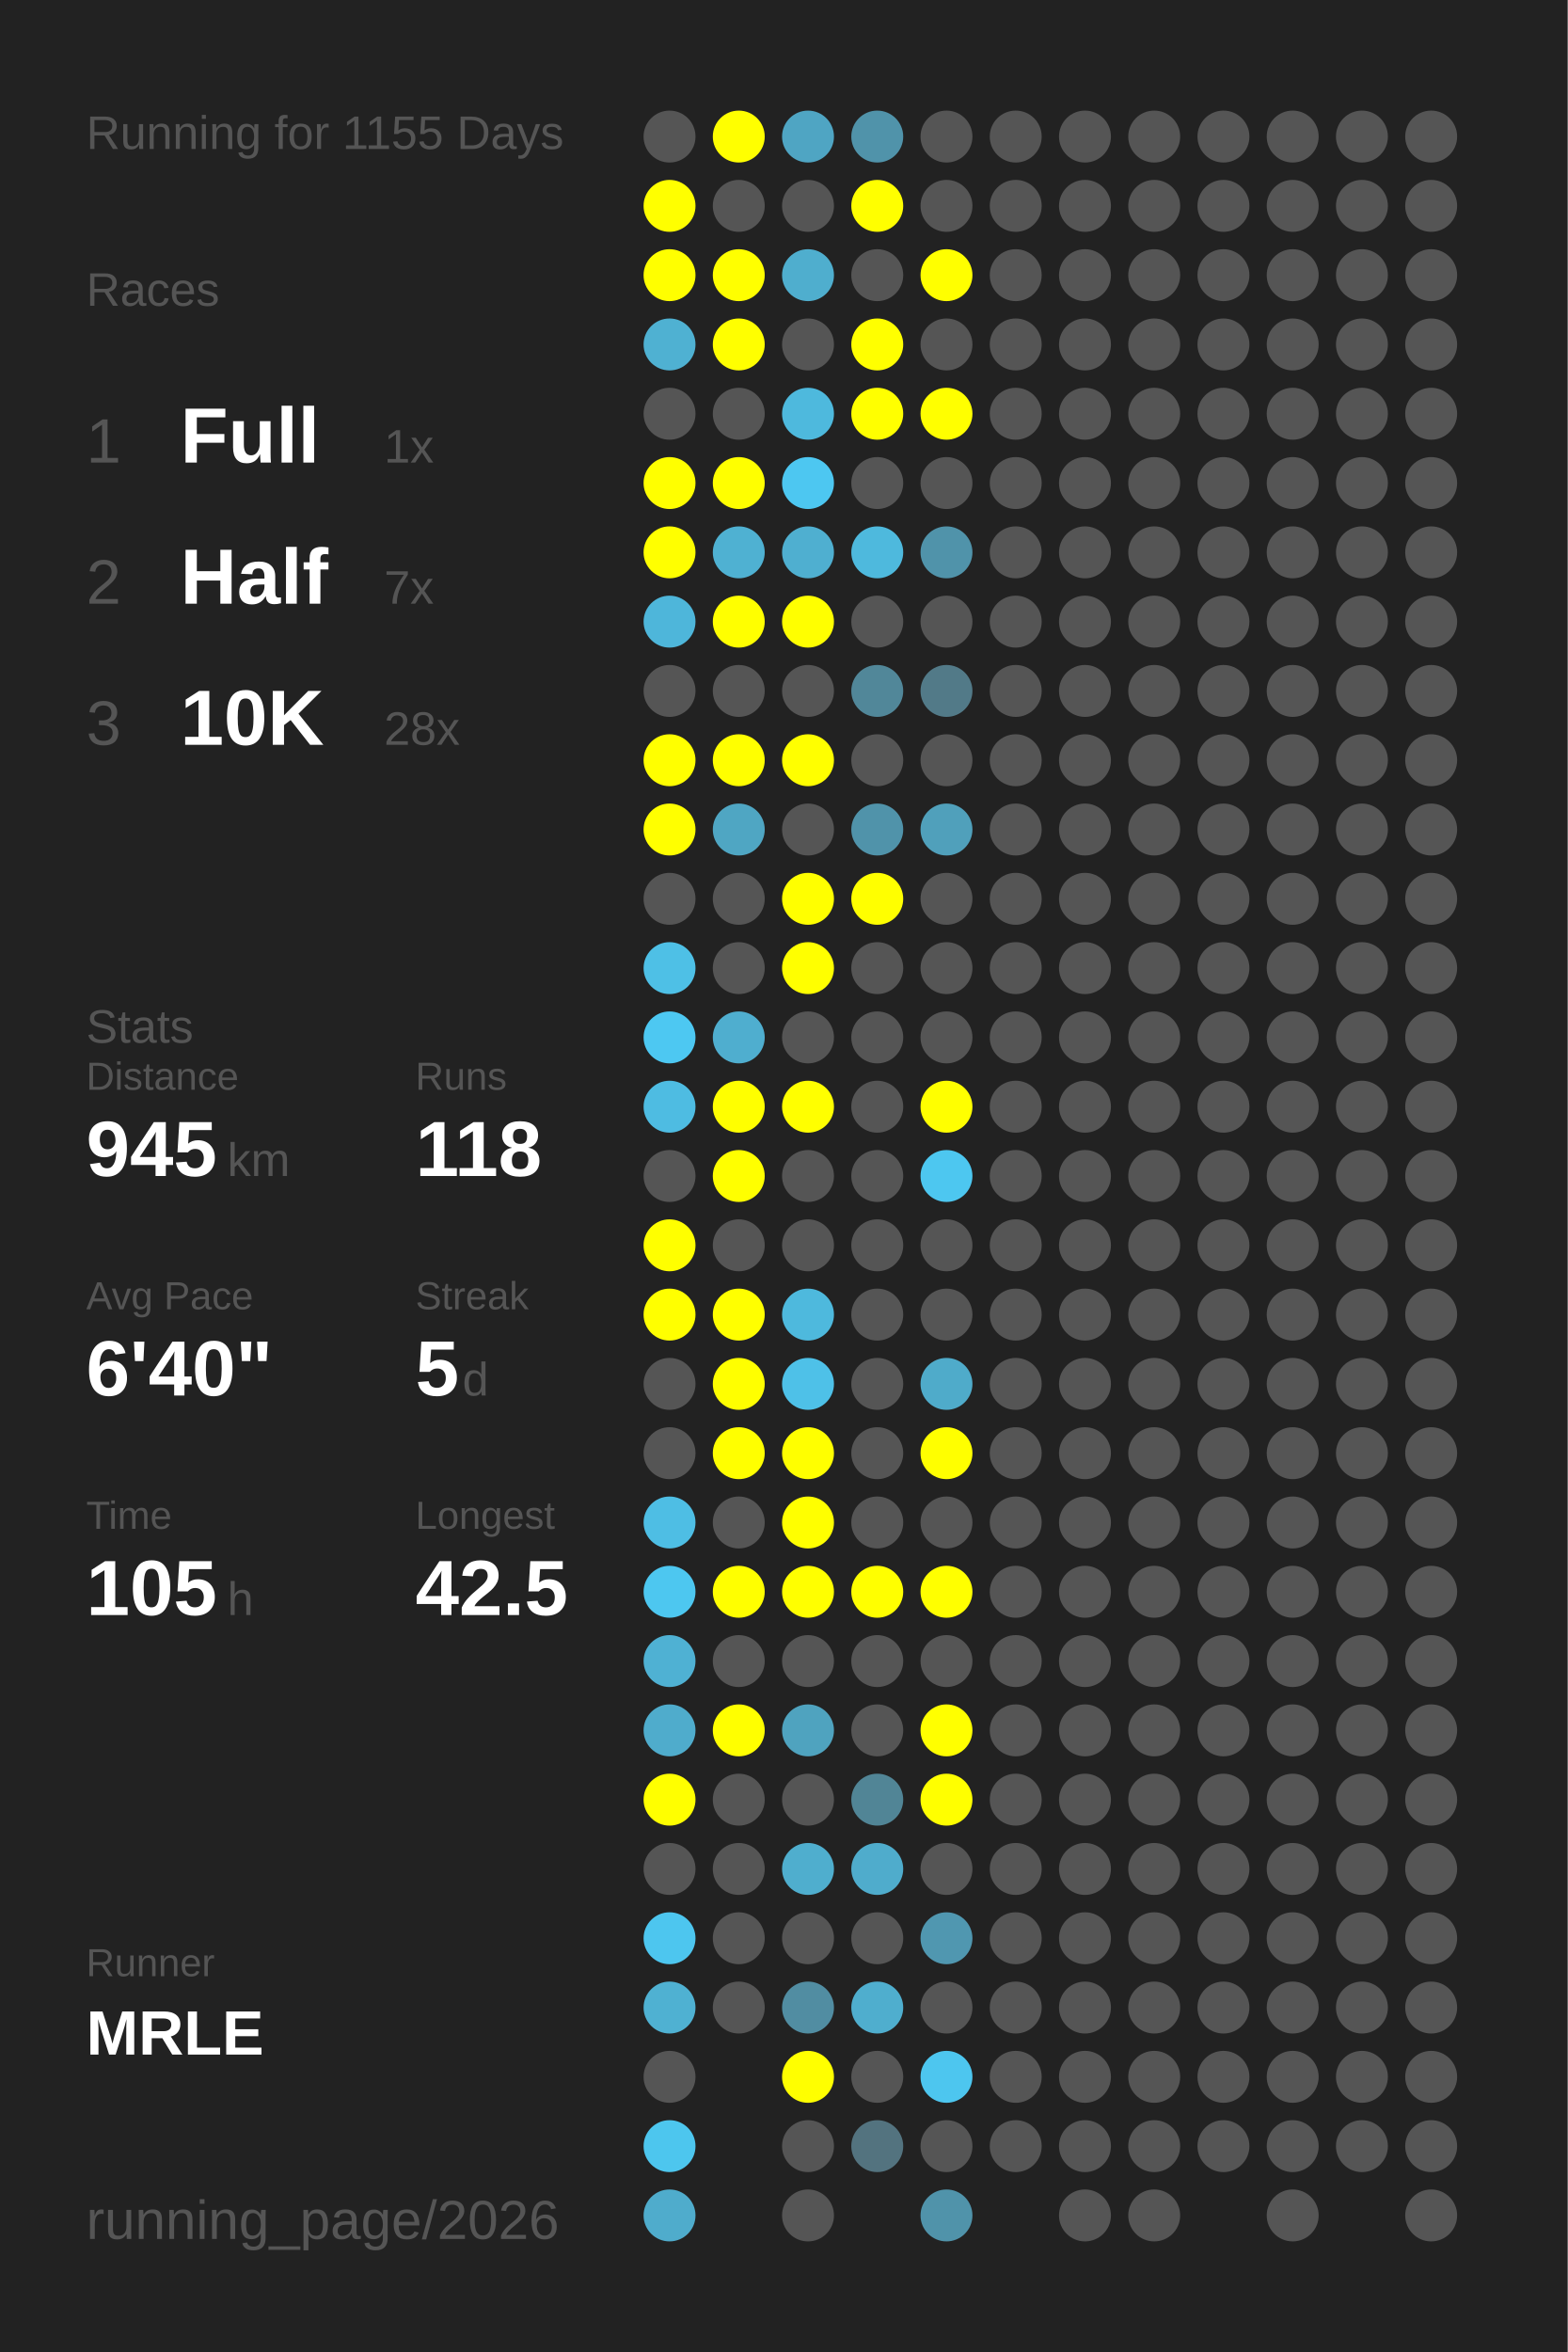
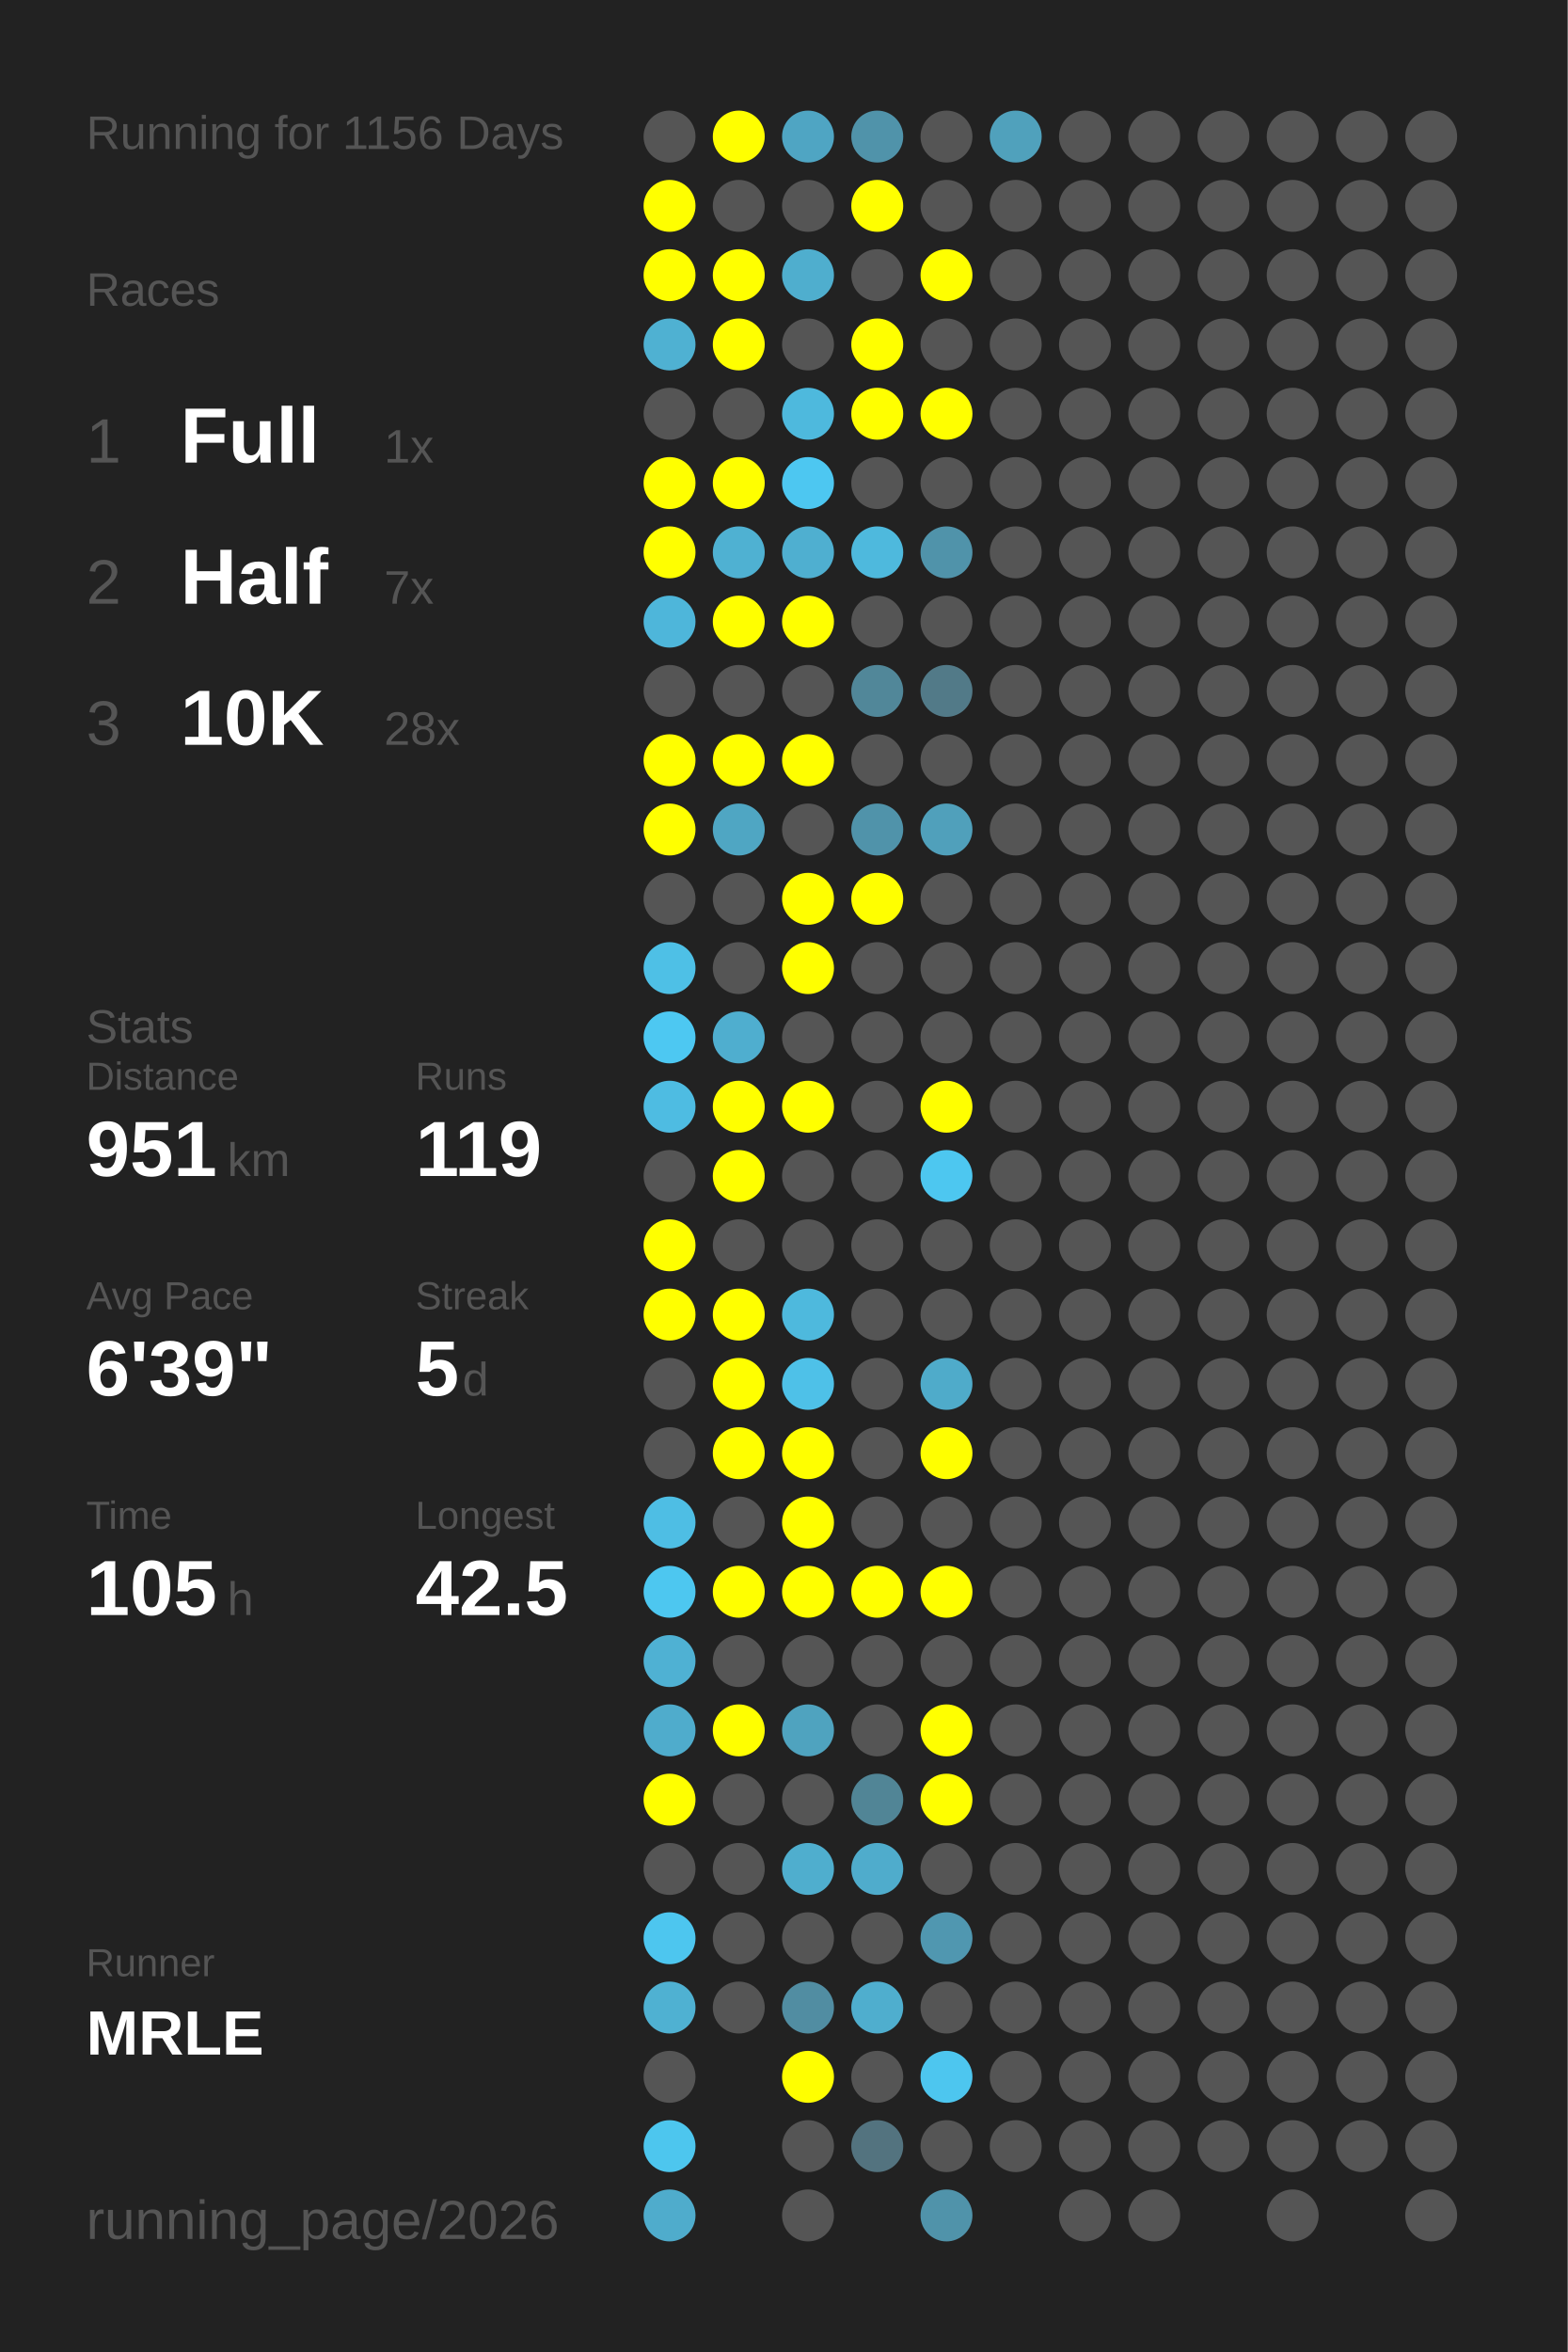
<svg xmlns="http://www.w3.org/2000/svg" baseProfile="full" height="300mm" version="1.1" viewBox="0,0,200,300" width="200mm">
  <defs />
  <rect fill="#222222" height="300" width="200" x="0" y="0" />
-   <text fill="#555555" style="font-size:6px; font-family:Arial;" x="11" y="19">Running for 1155 Days</text>
+   <text fill="#555555" style="font-size:6px; font-family:Arial;" x="11" y="19">Running for 1156 Days</text>
  <text fill="#555555" style="font-size:6px; font-family:Arial;" x="11" y="39">Races</text>
  <text fill="#555555" style="font-size:8px; font-family:Arial;" x="11" y="59">1</text>
  <text fill="#FFFFFF" style="font-size:10px; font-family:Arial; font-weight:bold;" x="23" y="59">Full</text>
  <text fill="#555555" style="font-size:6px; font-family:Arial;" x="49" y="59">1x</text>
  <text fill="#555555" style="font-size:8px; font-family:Arial;" x="11" y="77">2</text>
  <text fill="#FFFFFF" style="font-size:10px; font-family:Arial; font-weight:bold;" x="23" y="77">Half</text>
  <text fill="#555555" style="font-size:6px; font-family:Arial;" x="49" y="77">7x</text>
  <text fill="#555555" style="font-size:8px; font-family:Arial;" x="11" y="95">3</text>
  <text fill="#FFFFFF" style="font-size:10px; font-family:Arial; font-weight:bold;" x="23" y="95">10K</text>
  <text fill="#555555" style="font-size:6px; font-family:Arial;" x="49" y="95">28x</text>
  <text fill="#555555" style="font-size:6px; font-family:Arial;" x="11" y="133">Stats</text>
  <text fill="#555555" style="font-size:5px; font-family:Arial;" x="11" y="139">Distance</text>
-   <text fill="#FFFFFF" style="font-size:10px; font-family:Arial; font-weight:bold;" x="11" y="150">945</text>
+   <text fill="#FFFFFF" style="font-size:10px; font-family:Arial; font-weight:bold;" x="11" y="150">951</text>
  <text fill="#555555" style="font-size:6px; font-family:Arial;" x="29" y="150">km</text>
  <text fill="#555555" style="font-size:5px; font-family:Arial;" x="53" y="139">Runs</text>
-   <text fill="#FFFFFF" style="font-size:10px; font-family:Arial; font-weight:bold;" x="53" y="150">118</text>
+   <text fill="#FFFFFF" style="font-size:10px; font-family:Arial; font-weight:bold;" x="53" y="150">119</text>
  <text fill="#555555" style="font-size:5px; font-family:Arial;" x="11" y="167">Avg Pace</text>
-   <text fill="#FFFFFF" style="font-size:10px; font-family:Arial; font-weight:bold;" x="11" y="178">6'40"</text>
+   <text fill="#FFFFFF" style="font-size:10px; font-family:Arial; font-weight:bold;" x="11" y="178">6'39"</text>
  <text fill="#555555" style="font-size:5px; font-family:Arial;" x="53" y="167">Streak</text>
  <text fill="#FFFFFF" style="font-size:10px; font-family:Arial; font-weight:bold;" x="53" y="178">5</text>
  <text fill="#555555" style="font-size:6px; font-family:Arial;" x="59" y="178">d</text>
  <text fill="#555555" style="font-size:5px; font-family:Arial;" x="11" y="195">Time</text>
  <text fill="#FFFFFF" style="font-size:10px; font-family:Arial; font-weight:bold;" x="11" y="206">105</text>
  <text fill="#555555" style="font-size:6px; font-family:Arial;" x="29" y="206">h</text>
  <text fill="#555555" style="font-size:5px; font-family:Arial;" x="53" y="195">Longest</text>
  <text fill="#FFFFFF" style="font-size:10px; font-family:Arial; font-weight:bold;" x="53" y="206">42.5</text>
  <text fill="#555555" style="font-size:5px; font-family:Arial;" x="11" y="252.065">Runner</text>
  <text fill="#FFFFFF" style="font-size:8px; font-family:Arial; font-weight:bold;" x="11" y="262.065">MRLE</text>
  <text fill="#555555" style="font-size:7px; font-family:Arial;" x="11" y="285.581">running_page/2026</text>
  <circle cx="85.417" cy="17.419" fill="#555555" r="3.312" />
  <circle cx="85.417" cy="26.258" fill="#FFFF00" r="3.312" />
  <circle cx="85.417" cy="35.097" fill="#FFFF00" r="3.312" />
  <circle cx="85.417" cy="43.935" fill="#4fb1d2" r="3.312" />
  <circle cx="85.417" cy="52.774" fill="#555555" r="3.312" />
  <circle cx="85.417" cy="61.613" fill="#FFFF00" r="3.312" />
  <circle cx="85.417" cy="70.452" fill="#FFFF00" r="3.312" />
  <circle cx="85.417" cy="79.29" fill="#4eb6da" r="3.312" />
  <circle cx="85.417" cy="88.129" fill="#555555" r="3.312" />
  <circle cx="85.417" cy="96.968" fill="#FFFF00" r="3.312" />
  <circle cx="85.417" cy="105.806" fill="#FFFF00" r="3.312" />
  <circle cx="85.417" cy="114.645" fill="#555555" r="3.312" />
  <circle cx="85.417" cy="123.484" fill="#4ec0e6" r="3.312" />
  <circle cx="85.417" cy="132.323" fill="#4dc8f2" r="3.312" />
  <circle cx="85.417" cy="141.161" fill="#4ebce2" r="3.312" />
  <circle cx="85.417" cy="150" fill="#555555" r="3.312" />
  <circle cx="85.417" cy="158.839" fill="#FFFF00" r="3.312" />
  <circle cx="85.417" cy="167.677" fill="#FFFF00" r="3.312" />
  <circle cx="85.417" cy="176.516" fill="#555555" r="3.312" />
  <circle cx="85.417" cy="185.355" fill="#555555" r="3.312" />
  <circle cx="85.417" cy="194.194" fill="#4ebee4" r="3.312" />
  <circle cx="85.417" cy="203.032" fill="#4dc7f0" r="3.312" />
  <circle cx="85.417" cy="211.871" fill="#4fb1d3" r="3.312" />
  <circle cx="85.417" cy="220.71" fill="#4faccc" r="3.312" />
  <circle cx="85.417" cy="229.548" fill="#FFFF00" r="3.312" />
  <circle cx="85.417" cy="238.387" fill="#555555" r="3.312" />
  <circle cx="85.417" cy="247.226" fill="#4dc6ef" r="3.312" />
  <circle cx="85.417" cy="256.065" fill="#4fb1d2" r="3.312" />
  <circle cx="85.417" cy="264.903" fill="#555555" r="3.312" />
  <circle cx="85.417" cy="273.742" fill="#4dc6ee" r="3.312" />
  <circle cx="85.417" cy="282.581" fill="#4faccc" r="3.312" />
  <circle cx="94.25" cy="17.419" fill="#FFFF00" r="3.312" />
  <circle cx="94.25" cy="26.258" fill="#555555" r="3.312" />
  <circle cx="94.25" cy="35.097" fill="#FFFF00" r="3.312" />
  <circle cx="94.25" cy="43.935" fill="#FFFF00" r="3.312" />
  <circle cx="94.25" cy="52.774" fill="#555555" r="3.312" />
  <circle cx="94.25" cy="61.613" fill="#FFFF00" r="3.312" />
  <circle cx="94.25" cy="70.452" fill="#4fb1d2" r="3.312" />
  <circle cx="94.25" cy="79.29" fill="#FFFF00" r="3.312" />
  <circle cx="94.25" cy="88.129" fill="#555555" r="3.312" />
  <circle cx="94.25" cy="96.968" fill="#FFFF00" r="3.312" />
  <circle cx="94.25" cy="105.806" fill="#4fa6c3" r="3.312" />
  <circle cx="94.25" cy="114.645" fill="#555555" r="3.312" />
  <circle cx="94.25" cy="123.484" fill="#555555" r="3.312" />
  <circle cx="94.25" cy="132.323" fill="#4faecf" r="3.312" />
  <circle cx="94.25" cy="141.161" fill="#FFFF00" r="3.312" />
  <circle cx="94.25" cy="150" fill="#FFFF00" r="3.312" />
  <circle cx="94.25" cy="158.839" fill="#555555" r="3.312" />
  <circle cx="94.25" cy="167.677" fill="#FFFF00" r="3.312" />
  <circle cx="94.25" cy="176.516" fill="#FFFF00" r="3.312" />
  <circle cx="94.25" cy="185.355" fill="#FFFF00" r="3.312" />
  <circle cx="94.25" cy="194.194" fill="#555555" r="3.312" />
  <circle cx="94.25" cy="203.032" fill="#FFFF00" r="3.312" />
  <circle cx="94.25" cy="211.871" fill="#555555" r="3.312" />
  <circle cx="94.25" cy="220.71" fill="#FFFF00" r="3.312" />
  <circle cx="94.25" cy="229.548" fill="#555555" r="3.312" />
  <circle cx="94.25" cy="238.387" fill="#555555" r="3.312" />
  <circle cx="94.25" cy="247.226" fill="#555555" r="3.312" />
  <circle cx="94.25" cy="256.065" fill="#555555" r="3.312" />
  <circle cx="103.083" cy="17.419" fill="#4fa5c3" r="3.312" />
  <circle cx="103.083" cy="26.258" fill="#555555" r="3.312" />
  <circle cx="103.083" cy="35.097" fill="#4faece" r="3.312" />
  <circle cx="103.083" cy="43.935" fill="#555555" r="3.312" />
  <circle cx="103.083" cy="52.774" fill="#4eb9dd" r="3.312" />
  <circle cx="103.083" cy="61.613" fill="#4dc7f1" r="3.312" />
  <circle cx="103.083" cy="70.452" fill="#4fafd0" r="3.312" />
  <circle cx="103.083" cy="79.29" fill="#FFFF00" r="3.312" />
  <circle cx="103.083" cy="88.129" fill="#555555" r="3.312" />
  <circle cx="103.083" cy="96.968" fill="#FFFF00" r="3.312" />
  <circle cx="103.083" cy="105.806" fill="#555555" r="3.312" />
  <circle cx="103.083" cy="114.645" fill="#FFFF00" r="3.312" />
  <circle cx="103.083" cy="123.484" fill="#FFFF00" r="3.312" />
  <circle cx="103.083" cy="132.323" fill="#555555" r="3.312" />
  <circle cx="103.083" cy="141.161" fill="#FFFF00" r="3.312" />
  <circle cx="103.083" cy="150" fill="#555555" r="3.312" />
  <circle cx="103.083" cy="158.839" fill="#555555" r="3.312" />
  <circle cx="103.083" cy="167.677" fill="#4eb9dd" r="3.312" />
  <circle cx="103.083" cy="176.516" fill="#4ec1e8" r="3.312" />
  <circle cx="103.083" cy="185.355" fill="#FFFF00" r="3.312" />
  <circle cx="103.083" cy="194.194" fill="#FFFF00" r="3.312" />
  <circle cx="103.083" cy="203.032" fill="#FFFF00" r="3.312" />
  <circle cx="103.083" cy="211.871" fill="#555555" r="3.312" />
  <circle cx="103.083" cy="220.71" fill="#4fa3bf" r="3.312" />
  <circle cx="103.083" cy="229.548" fill="#555555" r="3.312" />
  <circle cx="103.083" cy="238.387" fill="#4faece" r="3.312" />
  <circle cx="103.083" cy="247.226" fill="#555555" r="3.312" />
  <circle cx="103.083" cy="256.065" fill="#518da2" r="3.312" />
  <circle cx="103.083" cy="264.903" fill="#FFFF00" r="3.312" />
  <circle cx="103.083" cy="273.742" fill="#555555" r="3.312" />
  <circle cx="103.083" cy="282.581" fill="#555555" r="3.312" />
  <circle cx="111.917" cy="17.419" fill="#5093aa" r="3.312" />
  <circle cx="111.917" cy="26.258" fill="#FFFF00" r="3.312" />
  <circle cx="111.917" cy="35.097" fill="#555555" r="3.312" />
  <circle cx="111.917" cy="43.935" fill="#FFFF00" r="3.312" />
  <circle cx="111.917" cy="52.774" fill="#FFFF00" r="3.312" />
  <circle cx="111.917" cy="61.613" fill="#555555" r="3.312" />
  <circle cx="111.917" cy="70.452" fill="#4eb9dd" r="3.312" />
  <circle cx="111.917" cy="79.29" fill="#555555" r="3.312" />
  <circle cx="111.917" cy="88.129" fill="#518799" r="3.312" />
  <circle cx="111.917" cy="96.968" fill="#555555" r="3.312" />
  <circle cx="111.917" cy="105.806" fill="#5093aa" r="3.312" />
  <circle cx="111.917" cy="114.645" fill="#FFFF00" r="3.312" />
  <circle cx="111.917" cy="123.484" fill="#555555" r="3.312" />
  <circle cx="111.917" cy="132.323" fill="#555555" r="3.312" />
  <circle cx="111.917" cy="141.161" fill="#555555" r="3.312" />
  <circle cx="111.917" cy="150" fill="#555555" r="3.312" />
  <circle cx="111.917" cy="158.839" fill="#555555" r="3.312" />
  <circle cx="111.917" cy="167.677" fill="#555555" r="3.312" />
  <circle cx="111.917" cy="176.516" fill="#555555" r="3.312" />
  <circle cx="111.917" cy="185.355" fill="#555555" r="3.312" />
  <circle cx="111.917" cy="194.194" fill="#555555" r="3.312" />
  <circle cx="111.917" cy="203.032" fill="#FFFF00" r="3.312" />
  <circle cx="111.917" cy="211.871" fill="#555555" r="3.312" />
  <circle cx="111.917" cy="220.71" fill="#555555" r="3.312" />
  <circle cx="111.917" cy="229.548" fill="#518596" r="3.312" />
  <circle cx="111.917" cy="238.387" fill="#4faccc" r="3.312" />
  <circle cx="111.917" cy="247.226" fill="#555555" r="3.312" />
  <circle cx="111.917" cy="256.065" fill="#4faece" r="3.312" />
  <circle cx="111.917" cy="264.903" fill="#555555" r="3.312" />
  <circle cx="111.917" cy="273.742" fill="#53737f" r="3.312" />
  <circle cx="120.75" cy="17.419" fill="#555555" r="3.312" />
  <circle cx="120.75" cy="26.258" fill="#555555" r="3.312" />
  <circle cx="120.75" cy="35.097" fill="#FFFF00" r="3.312" />
  <circle cx="120.75" cy="43.935" fill="#555555" r="3.312" />
  <circle cx="120.75" cy="52.774" fill="#FFFF00" r="3.312" />
  <circle cx="120.75" cy="61.613" fill="#555555" r="3.312" />
  <circle cx="120.75" cy="70.452" fill="#5093aa" r="3.312" />
  <circle cx="120.75" cy="79.29" fill="#555555" r="3.312" />
  <circle cx="120.75" cy="88.129" fill="#527a88" r="3.312" />
  <circle cx="120.75" cy="96.968" fill="#555555" r="3.312" />
  <circle cx="120.75" cy="105.806" fill="#50a0bb" r="3.312" />
  <circle cx="120.75" cy="114.645" fill="#555555" r="3.312" />
  <circle cx="120.75" cy="123.484" fill="#555555" r="3.312" />
  <circle cx="120.75" cy="132.323" fill="#555555" r="3.312" />
  <circle cx="120.75" cy="141.161" fill="#FFFF00" r="3.312" />
  <circle cx="120.75" cy="150" fill="#4dc7f0" r="3.312" />
  <circle cx="120.75" cy="158.839" fill="#555555" r="3.312" />
  <circle cx="120.75" cy="167.677" fill="#555555" r="3.312" />
  <circle cx="120.75" cy="176.516" fill="#4fabca" r="3.312" />
  <circle cx="120.75" cy="185.355" fill="#FFFF00" r="3.312" />
  <circle cx="120.75" cy="194.194" fill="#555555" r="3.312" />
  <circle cx="120.75" cy="203.032" fill="#FFFF00" r="3.312" />
  <circle cx="120.75" cy="211.871" fill="#555555" r="3.312" />
  <circle cx="120.75" cy="220.71" fill="#FFFF00" r="3.312" />
  <circle cx="120.75" cy="229.548" fill="#FFFF00" r="3.312" />
  <circle cx="120.75" cy="238.387" fill="#555555" r="3.312" />
  <circle cx="120.75" cy="247.226" fill="#5097b0" r="3.312" />
  <circle cx="120.75" cy="256.065" fill="#555555" r="3.312" />
  <circle cx="120.75" cy="264.903" fill="#4dc6ef" r="3.312" />
  <circle cx="120.75" cy="273.742" fill="#555555" r="3.312" />
  <circle cx="120.75" cy="282.581" fill="#5093aa" r="3.312" />
-   <circle cx="129.583" cy="17.419" fill="#555555" r="3.312" />
+   <circle cx="129.583" cy="17.419" fill="#50a1bc" r="3.312" />
  <circle cx="129.583" cy="26.258" fill="#555555" r="3.312" />
  <circle cx="129.583" cy="35.097" fill="#555555" r="3.312" />
  <circle cx="129.583" cy="43.935" fill="#555555" r="3.312" />
  <circle cx="129.583" cy="52.774" fill="#555555" r="3.312" />
  <circle cx="129.583" cy="61.613" fill="#555555" r="3.312" />
  <circle cx="129.583" cy="70.452" fill="#555555" r="3.312" />
  <circle cx="129.583" cy="79.29" fill="#555555" r="3.312" />
  <circle cx="129.583" cy="88.129" fill="#555555" r="3.312" />
  <circle cx="129.583" cy="96.968" fill="#555555" r="3.312" />
  <circle cx="129.583" cy="105.806" fill="#555555" r="3.312" />
  <circle cx="129.583" cy="114.645" fill="#555555" r="3.312" />
  <circle cx="129.583" cy="123.484" fill="#555555" r="3.312" />
  <circle cx="129.583" cy="132.323" fill="#555555" r="3.312" />
  <circle cx="129.583" cy="141.161" fill="#555555" r="3.312" />
  <circle cx="129.583" cy="150" fill="#555555" r="3.312" />
  <circle cx="129.583" cy="158.839" fill="#555555" r="3.312" />
  <circle cx="129.583" cy="167.677" fill="#555555" r="3.312" />
  <circle cx="129.583" cy="176.516" fill="#555555" r="3.312" />
  <circle cx="129.583" cy="185.355" fill="#555555" r="3.312" />
  <circle cx="129.583" cy="194.194" fill="#555555" r="3.312" />
  <circle cx="129.583" cy="203.032" fill="#555555" r="3.312" />
  <circle cx="129.583" cy="211.871" fill="#555555" r="3.312" />
  <circle cx="129.583" cy="220.71" fill="#555555" r="3.312" />
  <circle cx="129.583" cy="229.548" fill="#555555" r="3.312" />
  <circle cx="129.583" cy="238.387" fill="#555555" r="3.312" />
  <circle cx="129.583" cy="247.226" fill="#555555" r="3.312" />
  <circle cx="129.583" cy="256.065" fill="#555555" r="3.312" />
  <circle cx="129.583" cy="264.903" fill="#555555" r="3.312" />
  <circle cx="129.583" cy="273.742" fill="#555555" r="3.312" />
  <circle cx="138.417" cy="17.419" fill="#555555" r="3.312" />
  <circle cx="138.417" cy="26.258" fill="#555555" r="3.312" />
  <circle cx="138.417" cy="35.097" fill="#555555" r="3.312" />
  <circle cx="138.417" cy="43.935" fill="#555555" r="3.312" />
  <circle cx="138.417" cy="52.774" fill="#555555" r="3.312" />
  <circle cx="138.417" cy="61.613" fill="#555555" r="3.312" />
  <circle cx="138.417" cy="70.452" fill="#555555" r="3.312" />
  <circle cx="138.417" cy="79.29" fill="#555555" r="3.312" />
  <circle cx="138.417" cy="88.129" fill="#555555" r="3.312" />
  <circle cx="138.417" cy="96.968" fill="#555555" r="3.312" />
  <circle cx="138.417" cy="105.806" fill="#555555" r="3.312" />
  <circle cx="138.417" cy="114.645" fill="#555555" r="3.312" />
  <circle cx="138.417" cy="123.484" fill="#555555" r="3.312" />
  <circle cx="138.417" cy="132.323" fill="#555555" r="3.312" />
  <circle cx="138.417" cy="141.161" fill="#555555" r="3.312" />
  <circle cx="138.417" cy="150" fill="#555555" r="3.312" />
  <circle cx="138.417" cy="158.839" fill="#555555" r="3.312" />
  <circle cx="138.417" cy="167.677" fill="#555555" r="3.312" />
  <circle cx="138.417" cy="176.516" fill="#555555" r="3.312" />
  <circle cx="138.417" cy="185.355" fill="#555555" r="3.312" />
  <circle cx="138.417" cy="194.194" fill="#555555" r="3.312" />
  <circle cx="138.417" cy="203.032" fill="#555555" r="3.312" />
  <circle cx="138.417" cy="211.871" fill="#555555" r="3.312" />
  <circle cx="138.417" cy="220.71" fill="#555555" r="3.312" />
  <circle cx="138.417" cy="229.548" fill="#555555" r="3.312" />
  <circle cx="138.417" cy="238.387" fill="#555555" r="3.312" />
  <circle cx="138.417" cy="247.226" fill="#555555" r="3.312" />
  <circle cx="138.417" cy="256.065" fill="#555555" r="3.312" />
  <circle cx="138.417" cy="264.903" fill="#555555" r="3.312" />
  <circle cx="138.417" cy="273.742" fill="#555555" r="3.312" />
  <circle cx="138.417" cy="282.581" fill="#555555" r="3.312" />
  <circle cx="147.25" cy="17.419" fill="#555555" r="3.312" />
  <circle cx="147.25" cy="26.258" fill="#555555" r="3.312" />
  <circle cx="147.25" cy="35.097" fill="#555555" r="3.312" />
  <circle cx="147.25" cy="43.935" fill="#555555" r="3.312" />
  <circle cx="147.25" cy="52.774" fill="#555555" r="3.312" />
  <circle cx="147.25" cy="61.613" fill="#555555" r="3.312" />
  <circle cx="147.25" cy="70.452" fill="#555555" r="3.312" />
  <circle cx="147.25" cy="79.29" fill="#555555" r="3.312" />
  <circle cx="147.25" cy="88.129" fill="#555555" r="3.312" />
  <circle cx="147.25" cy="96.968" fill="#555555" r="3.312" />
  <circle cx="147.25" cy="105.806" fill="#555555" r="3.312" />
  <circle cx="147.25" cy="114.645" fill="#555555" r="3.312" />
  <circle cx="147.25" cy="123.484" fill="#555555" r="3.312" />
  <circle cx="147.25" cy="132.323" fill="#555555" r="3.312" />
  <circle cx="147.25" cy="141.161" fill="#555555" r="3.312" />
  <circle cx="147.25" cy="150" fill="#555555" r="3.312" />
  <circle cx="147.25" cy="158.839" fill="#555555" r="3.312" />
  <circle cx="147.25" cy="167.677" fill="#555555" r="3.312" />
  <circle cx="147.25" cy="176.516" fill="#555555" r="3.312" />
  <circle cx="147.25" cy="185.355" fill="#555555" r="3.312" />
  <circle cx="147.25" cy="194.194" fill="#555555" r="3.312" />
  <circle cx="147.25" cy="203.032" fill="#555555" r="3.312" />
  <circle cx="147.25" cy="211.871" fill="#555555" r="3.312" />
  <circle cx="147.25" cy="220.71" fill="#555555" r="3.312" />
  <circle cx="147.25" cy="229.548" fill="#555555" r="3.312" />
  <circle cx="147.25" cy="238.387" fill="#555555" r="3.312" />
  <circle cx="147.25" cy="247.226" fill="#555555" r="3.312" />
  <circle cx="147.25" cy="256.065" fill="#555555" r="3.312" />
  <circle cx="147.25" cy="264.903" fill="#555555" r="3.312" />
  <circle cx="147.25" cy="273.742" fill="#555555" r="3.312" />
  <circle cx="147.25" cy="282.581" fill="#555555" r="3.312" />
  <circle cx="156.083" cy="17.419" fill="#555555" r="3.312" />
  <circle cx="156.083" cy="26.258" fill="#555555" r="3.312" />
  <circle cx="156.083" cy="35.097" fill="#555555" r="3.312" />
  <circle cx="156.083" cy="43.935" fill="#555555" r="3.312" />
  <circle cx="156.083" cy="52.774" fill="#555555" r="3.312" />
  <circle cx="156.083" cy="61.613" fill="#555555" r="3.312" />
  <circle cx="156.083" cy="70.452" fill="#555555" r="3.312" />
  <circle cx="156.083" cy="79.29" fill="#555555" r="3.312" />
  <circle cx="156.083" cy="88.129" fill="#555555" r="3.312" />
  <circle cx="156.083" cy="96.968" fill="#555555" r="3.312" />
  <circle cx="156.083" cy="105.806" fill="#555555" r="3.312" />
  <circle cx="156.083" cy="114.645" fill="#555555" r="3.312" />
  <circle cx="156.083" cy="123.484" fill="#555555" r="3.312" />
  <circle cx="156.083" cy="132.323" fill="#555555" r="3.312" />
  <circle cx="156.083" cy="141.161" fill="#555555" r="3.312" />
  <circle cx="156.083" cy="150" fill="#555555" r="3.312" />
  <circle cx="156.083" cy="158.839" fill="#555555" r="3.312" />
  <circle cx="156.083" cy="167.677" fill="#555555" r="3.312" />
  <circle cx="156.083" cy="176.516" fill="#555555" r="3.312" />
  <circle cx="156.083" cy="185.355" fill="#555555" r="3.312" />
  <circle cx="156.083" cy="194.194" fill="#555555" r="3.312" />
  <circle cx="156.083" cy="203.032" fill="#555555" r="3.312" />
  <circle cx="156.083" cy="211.871" fill="#555555" r="3.312" />
  <circle cx="156.083" cy="220.71" fill="#555555" r="3.312" />
  <circle cx="156.083" cy="229.548" fill="#555555" r="3.312" />
  <circle cx="156.083" cy="238.387" fill="#555555" r="3.312" />
  <circle cx="156.083" cy="247.226" fill="#555555" r="3.312" />
  <circle cx="156.083" cy="256.065" fill="#555555" r="3.312" />
  <circle cx="156.083" cy="264.903" fill="#555555" r="3.312" />
  <circle cx="156.083" cy="273.742" fill="#555555" r="3.312" />
  <circle cx="164.917" cy="17.419" fill="#555555" r="3.312" />
  <circle cx="164.917" cy="26.258" fill="#555555" r="3.312" />
  <circle cx="164.917" cy="35.097" fill="#555555" r="3.312" />
  <circle cx="164.917" cy="43.935" fill="#555555" r="3.312" />
  <circle cx="164.917" cy="52.774" fill="#555555" r="3.312" />
  <circle cx="164.917" cy="61.613" fill="#555555" r="3.312" />
  <circle cx="164.917" cy="70.452" fill="#555555" r="3.312" />
  <circle cx="164.917" cy="79.29" fill="#555555" r="3.312" />
  <circle cx="164.917" cy="88.129" fill="#555555" r="3.312" />
  <circle cx="164.917" cy="96.968" fill="#555555" r="3.312" />
  <circle cx="164.917" cy="105.806" fill="#555555" r="3.312" />
  <circle cx="164.917" cy="114.645" fill="#555555" r="3.312" />
  <circle cx="164.917" cy="123.484" fill="#555555" r="3.312" />
  <circle cx="164.917" cy="132.323" fill="#555555" r="3.312" />
  <circle cx="164.917" cy="141.161" fill="#555555" r="3.312" />
  <circle cx="164.917" cy="150" fill="#555555" r="3.312" />
  <circle cx="164.917" cy="158.839" fill="#555555" r="3.312" />
  <circle cx="164.917" cy="167.677" fill="#555555" r="3.312" />
  <circle cx="164.917" cy="176.516" fill="#555555" r="3.312" />
  <circle cx="164.917" cy="185.355" fill="#555555" r="3.312" />
  <circle cx="164.917" cy="194.194" fill="#555555" r="3.312" />
  <circle cx="164.917" cy="203.032" fill="#555555" r="3.312" />
  <circle cx="164.917" cy="211.871" fill="#555555" r="3.312" />
  <circle cx="164.917" cy="220.71" fill="#555555" r="3.312" />
  <circle cx="164.917" cy="229.548" fill="#555555" r="3.312" />
  <circle cx="164.917" cy="238.387" fill="#555555" r="3.312" />
  <circle cx="164.917" cy="247.226" fill="#555555" r="3.312" />
  <circle cx="164.917" cy="256.065" fill="#555555" r="3.312" />
  <circle cx="164.917" cy="264.903" fill="#555555" r="3.312" />
  <circle cx="164.917" cy="273.742" fill="#555555" r="3.312" />
  <circle cx="164.917" cy="282.581" fill="#555555" r="3.312" />
  <circle cx="173.75" cy="17.419" fill="#555555" r="3.312" />
  <circle cx="173.75" cy="26.258" fill="#555555" r="3.312" />
  <circle cx="173.75" cy="35.097" fill="#555555" r="3.312" />
  <circle cx="173.75" cy="43.935" fill="#555555" r="3.312" />
  <circle cx="173.75" cy="52.774" fill="#555555" r="3.312" />
  <circle cx="173.75" cy="61.613" fill="#555555" r="3.312" />
  <circle cx="173.75" cy="70.452" fill="#555555" r="3.312" />
  <circle cx="173.75" cy="79.29" fill="#555555" r="3.312" />
  <circle cx="173.75" cy="88.129" fill="#555555" r="3.312" />
  <circle cx="173.75" cy="96.968" fill="#555555" r="3.312" />
  <circle cx="173.75" cy="105.806" fill="#555555" r="3.312" />
  <circle cx="173.75" cy="114.645" fill="#555555" r="3.312" />
  <circle cx="173.75" cy="123.484" fill="#555555" r="3.312" />
  <circle cx="173.75" cy="132.323" fill="#555555" r="3.312" />
  <circle cx="173.75" cy="141.161" fill="#555555" r="3.312" />
  <circle cx="173.75" cy="150" fill="#555555" r="3.312" />
  <circle cx="173.75" cy="158.839" fill="#555555" r="3.312" />
  <circle cx="173.75" cy="167.677" fill="#555555" r="3.312" />
  <circle cx="173.75" cy="176.516" fill="#555555" r="3.312" />
  <circle cx="173.75" cy="185.355" fill="#555555" r="3.312" />
  <circle cx="173.75" cy="194.194" fill="#555555" r="3.312" />
  <circle cx="173.75" cy="203.032" fill="#555555" r="3.312" />
  <circle cx="173.75" cy="211.871" fill="#555555" r="3.312" />
  <circle cx="173.75" cy="220.71" fill="#555555" r="3.312" />
  <circle cx="173.75" cy="229.548" fill="#555555" r="3.312" />
  <circle cx="173.75" cy="238.387" fill="#555555" r="3.312" />
  <circle cx="173.75" cy="247.226" fill="#555555" r="3.312" />
  <circle cx="173.75" cy="256.065" fill="#555555" r="3.312" />
  <circle cx="173.75" cy="264.903" fill="#555555" r="3.312" />
  <circle cx="173.75" cy="273.742" fill="#555555" r="3.312" />
  <circle cx="182.583" cy="17.419" fill="#555555" r="3.312" />
  <circle cx="182.583" cy="26.258" fill="#555555" r="3.312" />
  <circle cx="182.583" cy="35.097" fill="#555555" r="3.312" />
  <circle cx="182.583" cy="43.935" fill="#555555" r="3.312" />
  <circle cx="182.583" cy="52.774" fill="#555555" r="3.312" />
  <circle cx="182.583" cy="61.613" fill="#555555" r="3.312" />
  <circle cx="182.583" cy="70.452" fill="#555555" r="3.312" />
  <circle cx="182.583" cy="79.29" fill="#555555" r="3.312" />
  <circle cx="182.583" cy="88.129" fill="#555555" r="3.312" />
  <circle cx="182.583" cy="96.968" fill="#555555" r="3.312" />
  <circle cx="182.583" cy="105.806" fill="#555555" r="3.312" />
  <circle cx="182.583" cy="114.645" fill="#555555" r="3.312" />
  <circle cx="182.583" cy="123.484" fill="#555555" r="3.312" />
  <circle cx="182.583" cy="132.323" fill="#555555" r="3.312" />
  <circle cx="182.583" cy="141.161" fill="#555555" r="3.312" />
  <circle cx="182.583" cy="150" fill="#555555" r="3.312" />
  <circle cx="182.583" cy="158.839" fill="#555555" r="3.312" />
  <circle cx="182.583" cy="167.677" fill="#555555" r="3.312" />
  <circle cx="182.583" cy="176.516" fill="#555555" r="3.312" />
  <circle cx="182.583" cy="185.355" fill="#555555" r="3.312" />
  <circle cx="182.583" cy="194.194" fill="#555555" r="3.312" />
  <circle cx="182.583" cy="203.032" fill="#555555" r="3.312" />
  <circle cx="182.583" cy="211.871" fill="#555555" r="3.312" />
  <circle cx="182.583" cy="220.71" fill="#555555" r="3.312" />
  <circle cx="182.583" cy="229.548" fill="#555555" r="3.312" />
  <circle cx="182.583" cy="238.387" fill="#555555" r="3.312" />
  <circle cx="182.583" cy="247.226" fill="#555555" r="3.312" />
  <circle cx="182.583" cy="256.065" fill="#555555" r="3.312" />
  <circle cx="182.583" cy="264.903" fill="#555555" r="3.312" />
  <circle cx="182.583" cy="273.742" fill="#555555" r="3.312" />
  <circle cx="182.583" cy="282.581" fill="#555555" r="3.312" />
</svg>
